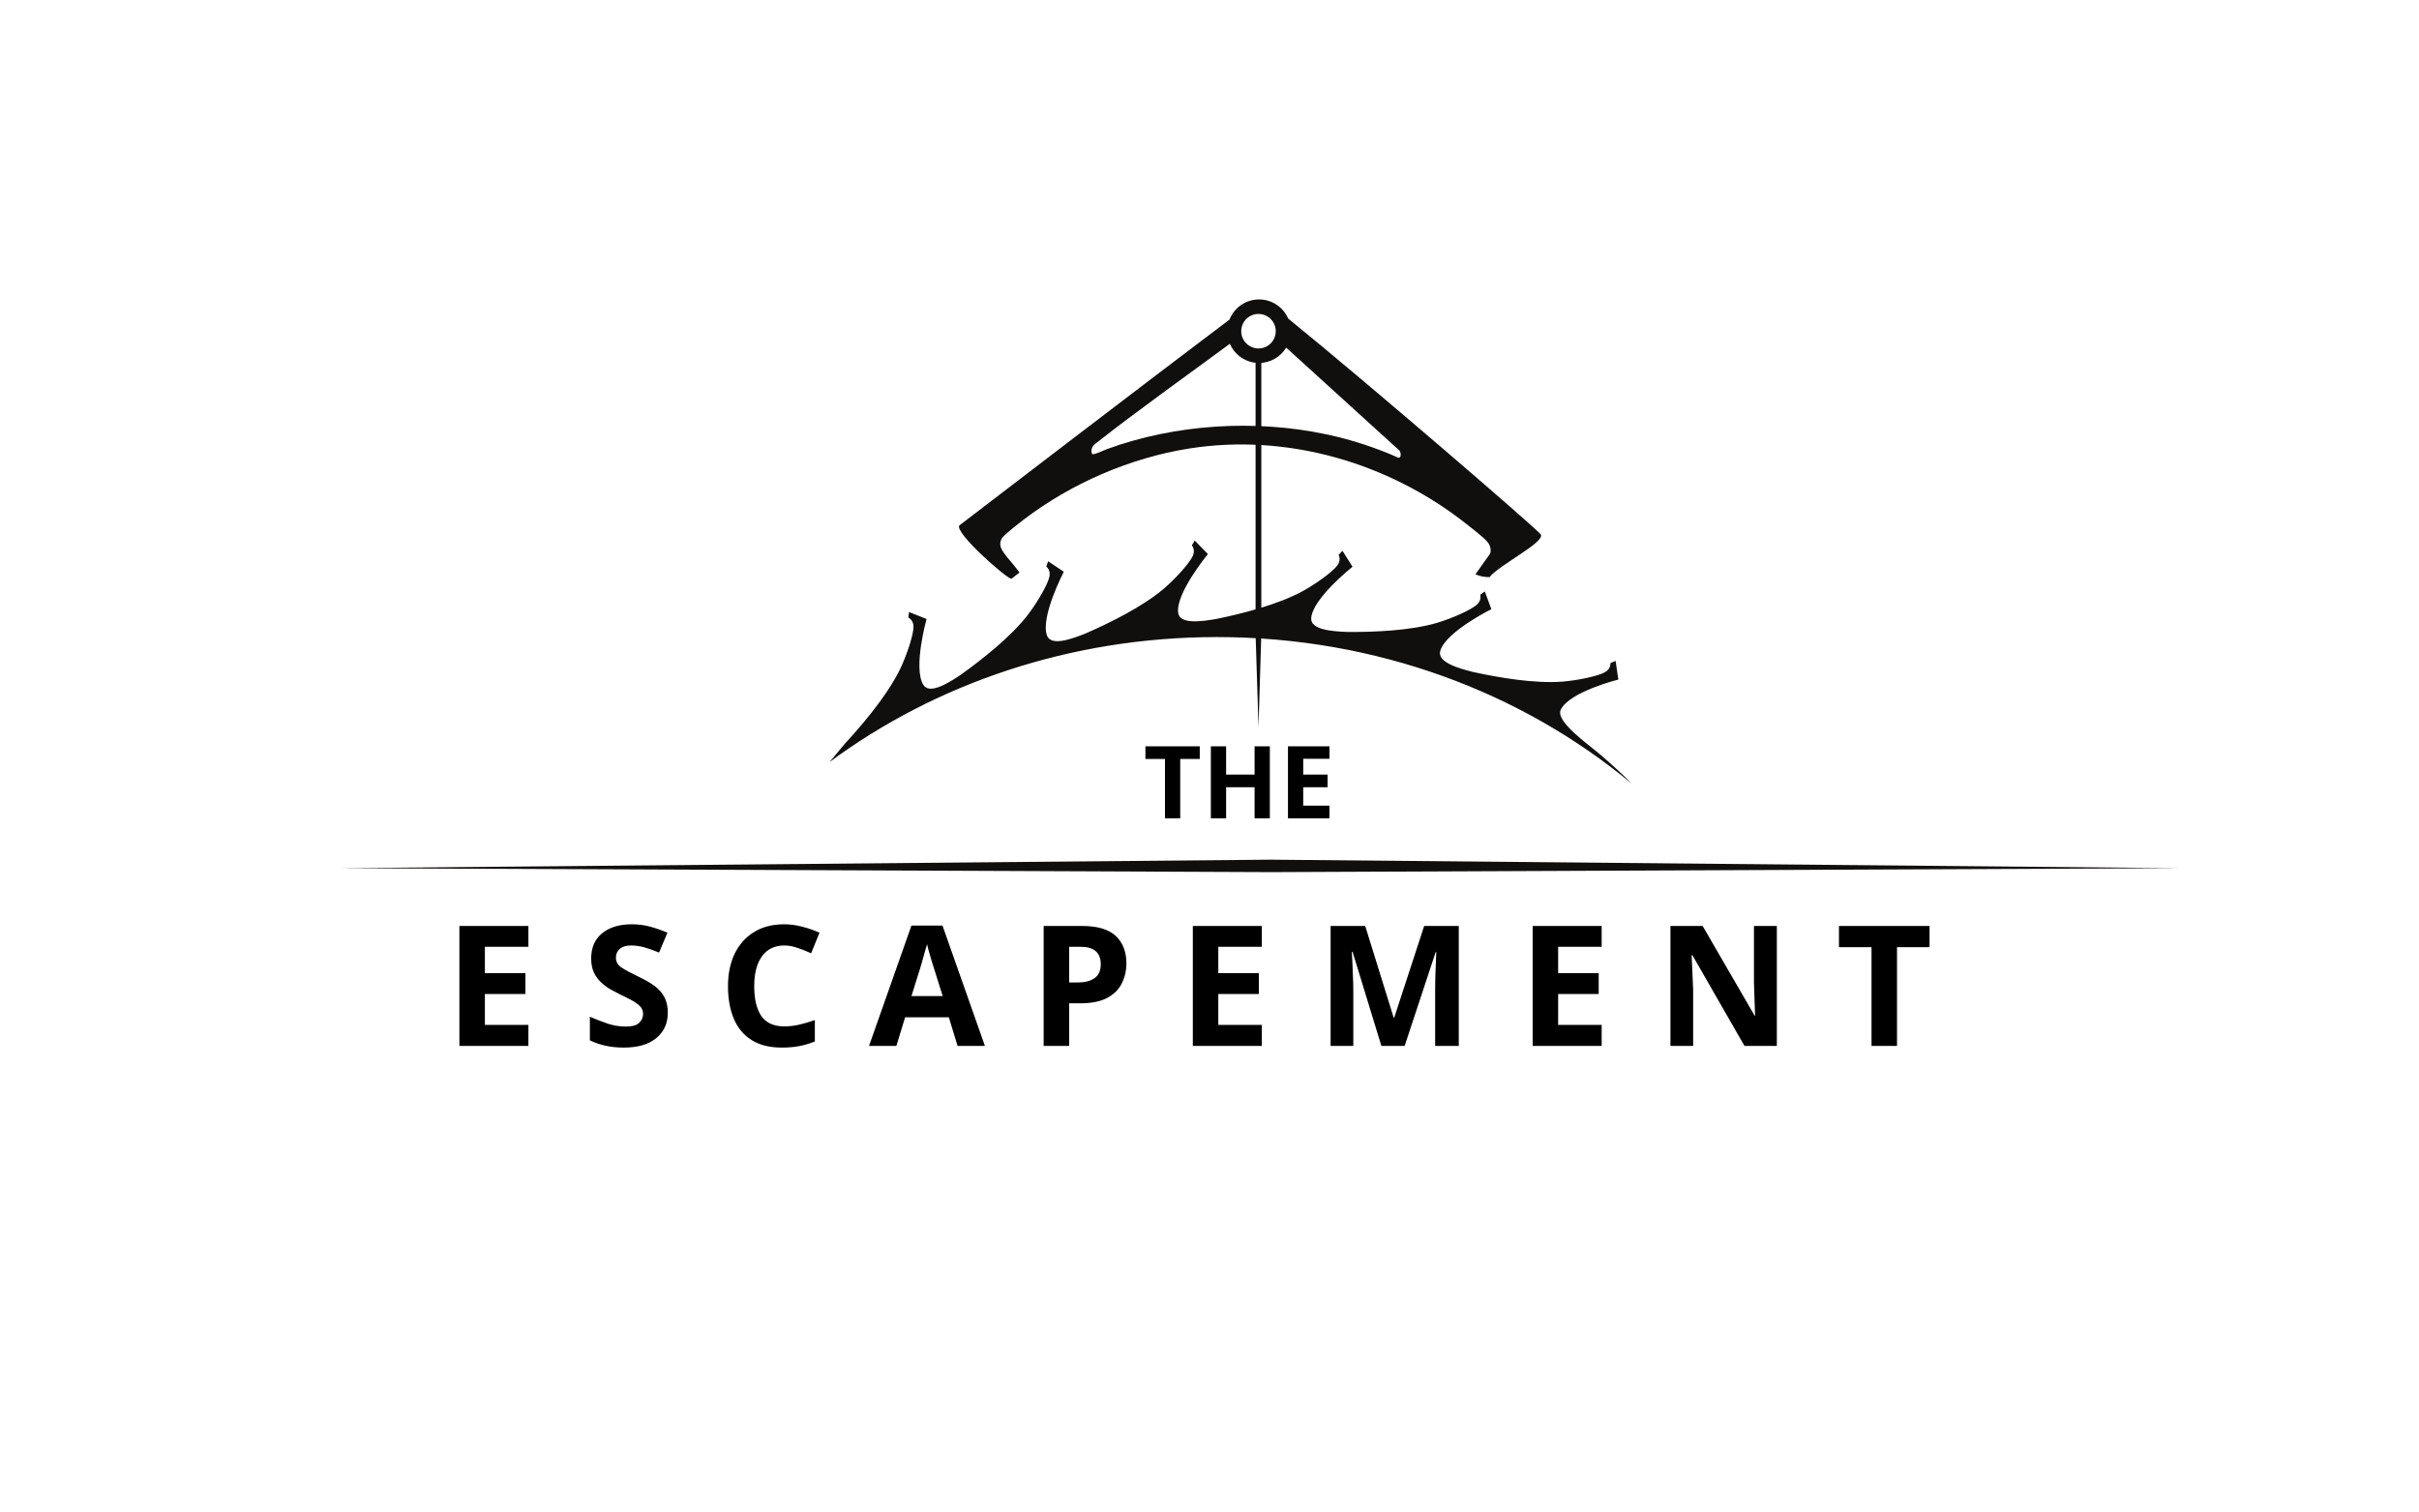
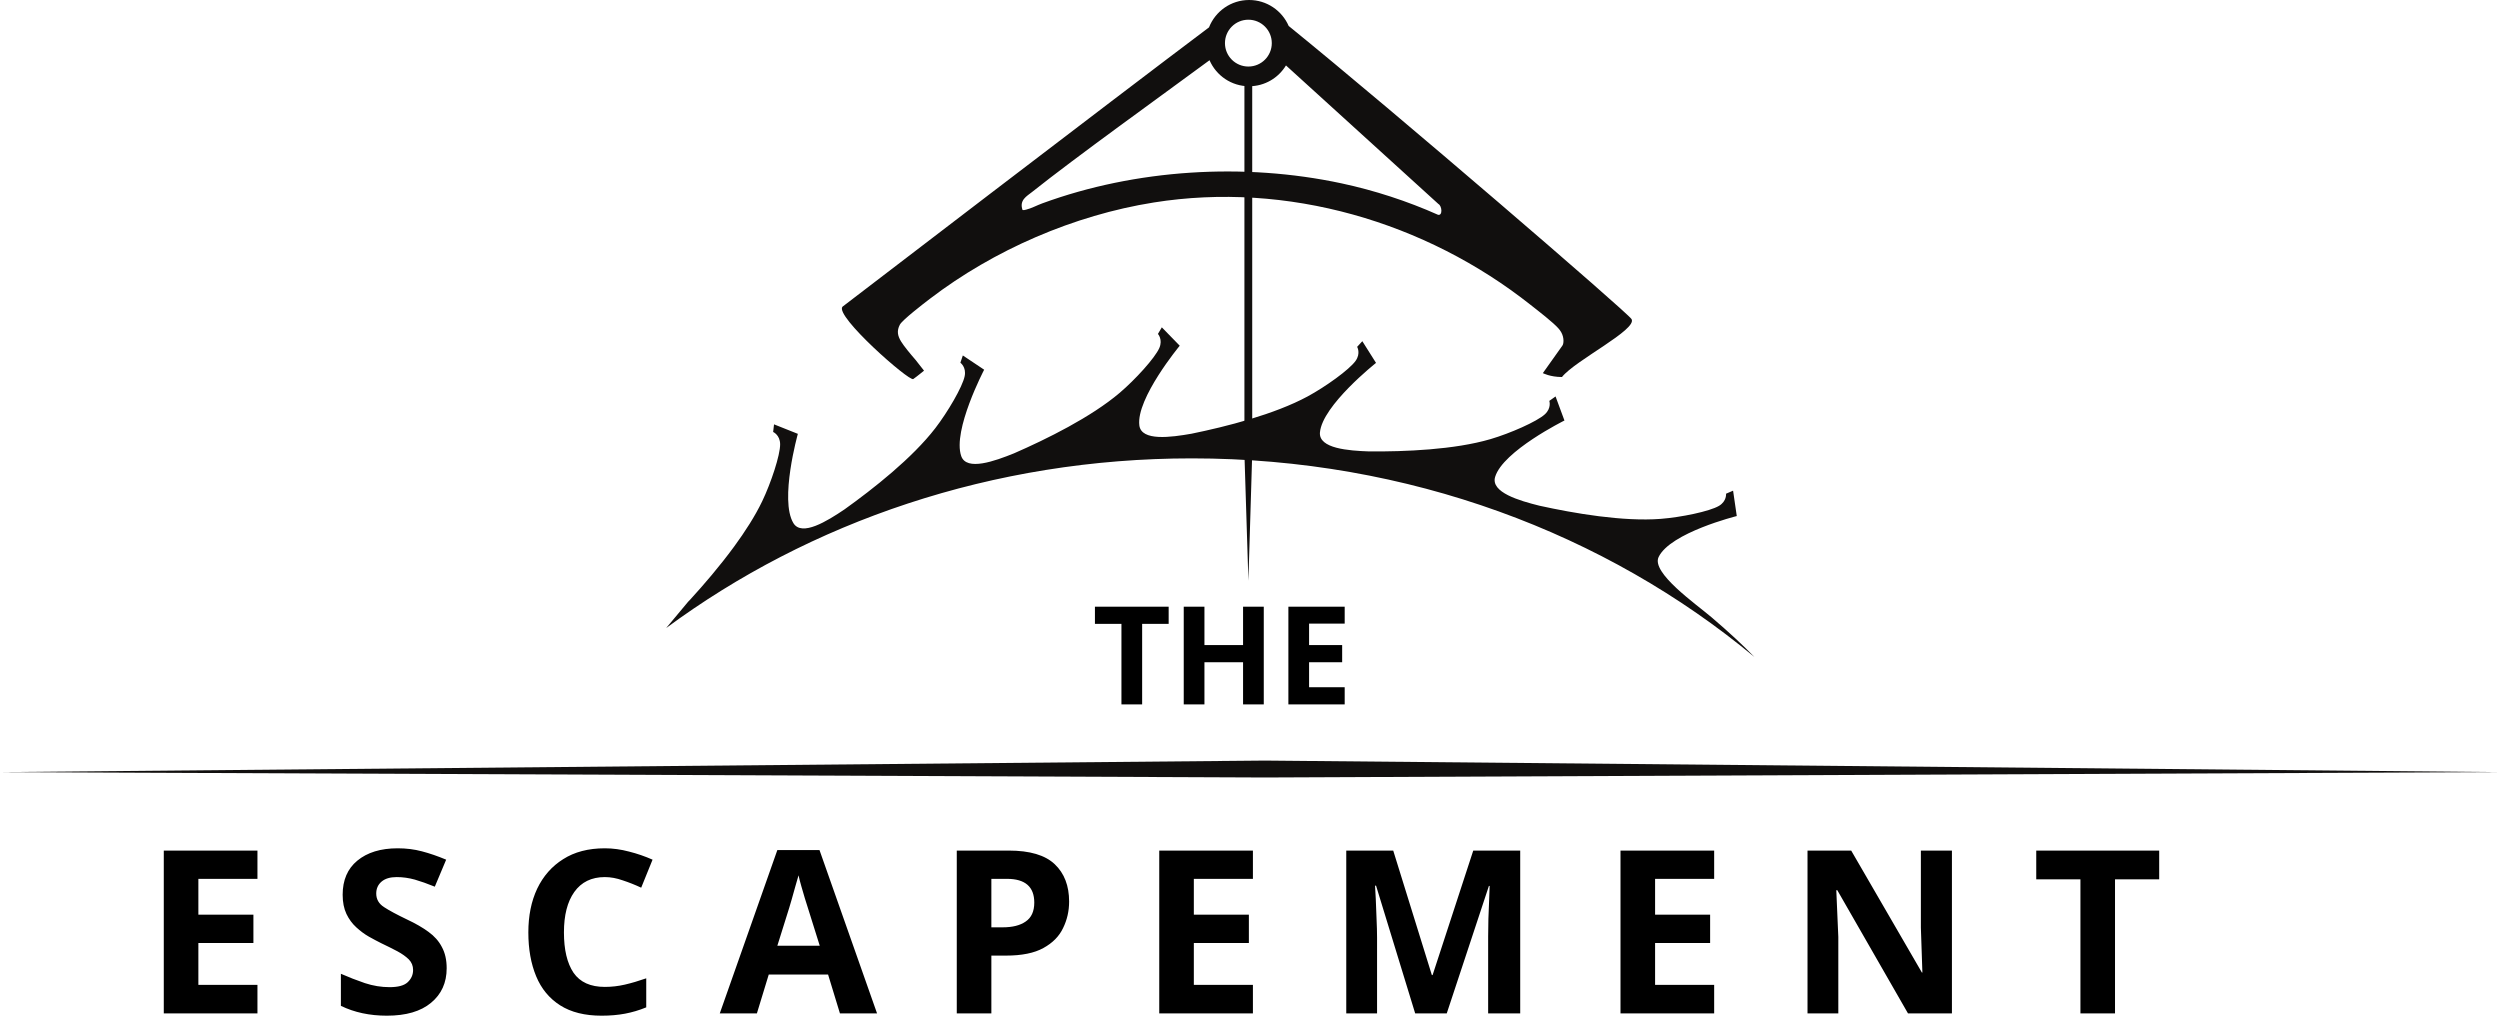
- <svg xmlns="http://www.w3.org/2000/svg" width="203.2mm" height="127mm" viewBox="0 0 203.2 127" version="1.1" id="svg1" xml:space="preserve">
+ <svg xmlns="http://www.w3.org/2000/svg" width="154.725mm" height="63.058mm" viewBox="0 0 154.725 63.058" version="1.1" id="svg1" xml:space="preserve">
  <defs id="defs1">
-     <clipPath clipPathUnits="userSpaceOnUse" id="clipPath3">
-       <path d="M 0,360 H 576 V 0 H 0 Z" transform="translate(-209.4242,-192.762)" id="path3" />
+     <clipPath clipPathUnits="userSpaceOnUse" id="clipPath3-8">
+       <path d="M 0,360 H 576 V 0 H 0 Z" transform="translate(-209.4242,-192.762)" id="path3-3" />
    </clipPath>
-     <clipPath clipPathUnits="userSpaceOnUse" id="clipPath5">
-       <path d="M 0,360 H 576 V 0 H 0 Z" transform="translate(-300.3396,-209.078)" id="path5" />
+     <clipPath clipPathUnits="userSpaceOnUse" id="clipPath5-9">
+       <path d="M 0,360 H 576 V 0 H 0 Z" transform="translate(-300.3396,-209.078)" id="path5-0" />
    </clipPath>
    <clipPath clipPathUnits="userSpaceOnUse" id="clipPath7">
      <path d="M 0,360 H 576 V 0 H 0 Z" transform="translate(-363.1804,-234.7491)" id="path7" />
    </clipPath>
  </defs>
-   <g id="layer1" transform="translate(-220)">
-     <text xml:space="preserve" style="font-weight:900;font-size:14.111px;line-height:0;font-family:Cinzel;-inkscape-font-specification:'Cinzel Heavy';text-align:start;writing-mode:lr-tb;direction:ltr;text-anchor:start;fill:#000000;stroke-width:0.265" x="257.325" y="87.878" id="text2">
-       <tspan id="tspan2" x="257.325" y="87.878" style="font-size:14.111px;fill:#000000;stroke-width:0.265">E S C A P E M E N T</tspan>
-     </text>
-     <text xml:space="preserve" style="font-weight:900;font-size:8.467px;line-height:0;font-family:Cinzel;-inkscape-font-specification:'Cinzel Heavy';text-align:start;writing-mode:lr-tb;direction:ltr;text-anchor:start;fill:#000000;stroke-width:0.265" x="316.047" y="68.753" id="text3">
-       <tspan id="tspan3" x="316.047" y="68.753" style="font-size:8.467px;fill:#000000;stroke-width:0.265">THE</tspan>
-     </text>
-   </g>
-   <g id="layer-MC0" transform="matrix(0.2645833,0,0,0.2645833,1e-5,0)">
-     <path id="path1" d="M 0,0 221.917,2.027 438.59,0 221.917,-0.941 Z" style="fill:#110f0e;fill-opacity:1;fill-rule:nonzero;stroke:none" transform="matrix(1.333333,0,0,-1.333333,107.5397,275.7007)" />
-     <path id="path2" d="M 0,0 V 0 L -0.001,-0.001 C -2.508,-3.419 -5.311,-6.676 -7.677,-9.264 -7.799,-9.39 -7.924,-9.518 -8.05,-9.648 l -3.851,-4.614 c 25.174,18.61 57.262,29.769 92.219,29.769 38.035,0 72.68,-13.207 98.71,-34.855 -1.945,2.008 -4.408,4.307 -7.498,6.948 -2.753,2.354 -10.637,7.82 -9.321,10.591 2.035,4.287 13.714,7.197 13.714,7.197 l -0.646,4.453 -1.235,-0.534 c 0,0 0.151,-1.309 -1.245,-2.135 -1.643,-0.971 -6.675,-2.004 -10.223,-2.279 -6.602,-0.51 -15.192,0.969 -21.27,2.309 -3.514,0.876 -8.597,2.341 -7.773,5.057 1.377,4.541 12.16,9.89 12.16,9.89 l -1.559,4.221 -1.096,-0.779 c 0,0 0.42,-1.249 -0.774,-2.347 -1.405,-1.292 -6.112,-3.349 -9.526,-4.355 -6.352,-1.872 -15.061,-2.211 -21.285,-2.164 -3.62,0.127 -8.896,0.503 -8.655,3.331 0.403,4.728 9.838,12.201 9.838,12.201 l -2.402,3.806 -0.91,-0.991 c 0,0 0.67,-1.134 -0.27,-2.457 -1.105,-1.555 -5.282,-4.545 -8.412,-6.239 -5.824,-3.152 -14.272,-5.294 -20.37,-6.542 -3.567,-0.629 -8.806,-1.358 -9.158,1.458 -0.589,4.709 7.086,13.98 7.086,13.98 l -3.141,3.223 -0.684,-1.158 c 0,0 0.892,-0.97 0.247,-2.459 C 73.862,33.127 70.398,29.333 67.689,27.026 62.648,22.732 54.83,18.88 49.125,16.391 c -3.358,-1.356 -8.332,-3.159 -9.262,-0.478 -1.555,4.484 4.025,15.149 4.025,15.149 l -3.742,2.499 -0.429,-1.275 c 0,0 1.074,-0.764 0.753,-2.354 C 40.093,28.061 37.493,23.63 35.323,20.81 31.285,15.562 24.439,10.169 19.376,6.549 16.373,4.523 11.883,1.726 10.416,4.156 7.963,8.218 11.203,19.81 11.203,19.81 L 7.023,21.476 6.868,20.14 c 0,0 1.21,-0.524 1.227,-2.146 C 8.114,16.086 6.493,11.211 4.957,8.002 3.709,5.394 1.943,2.648 0,0" style="fill:#110f0e;fill-opacity:1;fill-rule:nonzero;stroke:none" transform="matrix(1.333333,0,0,-1.333333,279.2323,222.984)" clip-path="url(#clipPath3)" />
-     <path id="path4" d="M 0,0 -0.67,-22.269 -1.369,0 V 66.512 H 0 Z" style="fill:#110f0e;fill-opacity:1;fill-rule:nonzero;stroke:none" transform="matrix(1.333333,0,0,-1.333333,400.4528,201.2293)" clip-path="url(#clipPath5)" />
-     <path id="path6" d="M 0,0 C 0.126,-0.198 0.308,-0.536 0.471,-0.727 0.308,-0.536 0.126,-0.198 0,0 m -30.252,16.257 c -5.384,2.401 -11.158,4.28 -16.934,5.514 -17.101,3.653 -36.057,2.502 -52.484,-3.513 -0.89,-0.325 -1.964,-0.896 -2.852,-1.107 -0.202,-0.048 -0.403,-0.106 -0.612,-0.059 -0.612,1.735 0.745,2.424 1.652,3.146 7.742,6.166 22.398,16.68 31.152,23.132 1.162,-2.686 3.833,-4.567 6.945,-4.567 2.744,0 5.139,1.466 6.466,3.651 L -30.18,18.151 c 0.65,-0.344 0.777,-2.116 -0.072,-1.894 m -33.263,34.22 c 2.269,0 4.108,-1.839 4.108,-4.108 0,-2.269 -1.839,-4.108 -4.108,-4.108 -2.269,0 -4.108,1.839 -4.108,4.108 0,2.269 1.839,4.108 4.108,4.108 m 67.22,-52.52 c -0.684,1.137 -41.285,36.115 -60.151,51.425 -1.165,2.678 -3.831,4.553 -6.939,4.553 -3.201,0 -5.932,-1.992 -7.037,-4.802 C -87.095,36.609 -134.721,0.13 -134.721,0.13 c -1.442,-1.594 11.726,-13.171 12.412,-12.695 0.685,0.477 1.889,1.473 1.889,1.473 l -1.504,1.914 c -0.912,1.044 -2.024,2.393 -2.524,3.212 -0.614,1.004 -0.771,1.867 -0.211,2.939 0.433,0.831 4.25,3.764 5.249,4.527 11.256,8.594 25.275,14.678 39.309,16.914 23.394,3.728 47.649,-3.365 66.117,-17.98 1.248,-0.988 3.985,-3.078 4.917,-4.172 0.102,-0.119 0.299,-0.368 0.43,-0.603 0.586,-1.032 0.419,-2.12 0.21,-2.351 -0.001,-0.007 -0.002,-0.012 -0.004,-0.015 l -3.423,-4.817 c 0,0 1.29,-0.685 3.354,-0.684 2.298,2.91 13.299,8.345 12.205,10.165" style="fill:#110f0e;fill-opacity:1;fill-rule:nonzero;stroke:none" transform="matrix(1.333333,0,0,-1.333333,484.2405,167.0012)" clip-path="url(#clipPath7)" />
+   <g id="layer1" transform="translate(-54.09209,-175.4315)">
+     <g id="g1" transform="translate(25.63886,150.2728)">
+       <g id="layer1-5" transform="translate(-220)">
+         <text xml:space="preserve" style="font-weight:900;font-size:14.111px;line-height:0;font-family:Cinzel;-inkscape-font-specification:'Cinzel Heavy';text-align:start;writing-mode:lr-tb;direction:ltr;text-anchor:start;fill:#000000;stroke-width:0.265" x="257.325" y="87.878" id="text2">
+           <tspan id="tspan2" x="257.325" y="87.878" style="font-size:14.111px;fill:#000000;stroke-width:0.265">E S C A P E M E N T</tspan>
+         </text>
+         <text xml:space="preserve" style="font-weight:900;font-size:8.467px;line-height:0;font-family:Cinzel;-inkscape-font-specification:'Cinzel Heavy';text-align:start;writing-mode:lr-tb;direction:ltr;text-anchor:start;fill:#000000;stroke-width:0.265" x="316.047" y="68.753" id="text3">
+           <tspan id="tspan3" x="316.047" y="68.753" style="font-size:8.467px;fill:#000000;stroke-width:0.265">THE</tspan>
+         </text>
+       </g>
+       <g id="layer-MC0-2" transform="matrix(0.2645833,0,0,0.2645833,1e-5,0)">
+         <path id="path1-2" d="M 0,0 221.917,2.027 438.59,0 221.917,-0.941 Z" style="fill:#110f0e;fill-opacity:1;fill-rule:nonzero;stroke:none" transform="matrix(1.333333,0,0,-1.333333,107.5397,275.7007)" />
+         <path id="path2-7" d="M 0,0 V 0 L -0.001,-0.001 C -2.508,-3.419 -5.311,-6.676 -7.677,-9.264 -7.799,-9.39 -7.924,-9.518 -8.05,-9.648 l -3.851,-4.614 c 25.174,18.61 57.262,29.769 92.219,29.769 38.035,0 72.68,-13.207 98.71,-34.855 -1.945,2.008 -4.408,4.307 -7.498,6.948 -2.753,2.354 -10.637,7.82 -9.321,10.591 2.035,4.287 13.714,7.197 13.714,7.197 l -0.646,4.453 -1.235,-0.534 c 0,0 0.151,-1.309 -1.245,-2.135 -1.643,-0.971 -6.675,-2.004 -10.223,-2.279 -6.602,-0.51 -15.192,0.969 -21.27,2.309 -3.514,0.876 -8.597,2.341 -7.773,5.057 1.377,4.541 12.16,9.89 12.16,9.89 l -1.559,4.221 -1.096,-0.779 c 0,0 0.42,-1.249 -0.774,-2.347 -1.405,-1.292 -6.112,-3.349 -9.526,-4.355 -6.352,-1.872 -15.061,-2.211 -21.285,-2.164 -3.62,0.127 -8.896,0.503 -8.655,3.331 0.403,4.728 9.838,12.201 9.838,12.201 l -2.402,3.806 -0.91,-0.991 c 0,0 0.67,-1.134 -0.27,-2.457 -1.105,-1.555 -5.282,-4.545 -8.412,-6.239 -5.824,-3.152 -14.272,-5.294 -20.37,-6.542 -3.567,-0.629 -8.806,-1.358 -9.158,1.458 -0.589,4.709 7.086,13.98 7.086,13.98 l -3.141,3.223 -0.684,-1.158 c 0,0 0.892,-0.97 0.247,-2.459 C 73.862,33.127 70.398,29.333 67.689,27.026 62.648,22.732 54.83,18.88 49.125,16.391 c -3.358,-1.356 -8.332,-3.159 -9.262,-0.478 -1.555,4.484 4.025,15.149 4.025,15.149 l -3.742,2.499 -0.429,-1.275 c 0,0 1.074,-0.764 0.753,-2.354 C 40.093,28.061 37.493,23.63 35.323,20.81 31.285,15.562 24.439,10.169 19.376,6.549 16.373,4.523 11.883,1.726 10.416,4.156 7.963,8.218 11.203,19.81 11.203,19.81 L 7.023,21.476 6.868,20.14 c 0,0 1.21,-0.524 1.227,-2.146 C 8.114,16.086 6.493,11.211 4.957,8.002 3.709,5.394 1.943,2.648 0,0" style="fill:#110f0e;fill-opacity:1;fill-rule:nonzero;stroke:none" transform="matrix(1.333333,0,0,-1.333333,279.2323,222.984)" clip-path="url(#clipPath3-8)" />
+         <path id="path4-3" d="M 0,0 -0.67,-22.269 -1.369,0 V 66.512 H 0 Z" style="fill:#110f0e;fill-opacity:1;fill-rule:nonzero;stroke:none" transform="matrix(1.333333,0,0,-1.333333,400.4528,201.2293)" clip-path="url(#clipPath5-9)" />
+         <path id="path6" d="M 0,0 C 0.126,-0.198 0.308,-0.536 0.471,-0.727 0.308,-0.536 0.126,-0.198 0,0 m -30.252,16.257 c -5.384,2.401 -11.158,4.28 -16.934,5.514 -17.101,3.653 -36.057,2.502 -52.484,-3.513 -0.89,-0.325 -1.964,-0.896 -2.852,-1.107 -0.202,-0.048 -0.403,-0.106 -0.612,-0.059 -0.612,1.735 0.745,2.424 1.652,3.146 7.742,6.166 22.398,16.68 31.152,23.132 1.162,-2.686 3.833,-4.567 6.945,-4.567 2.744,0 5.139,1.466 6.466,3.651 L -30.18,18.151 c 0.65,-0.344 0.777,-2.116 -0.072,-1.894 m -33.263,34.22 c 2.269,0 4.108,-1.839 4.108,-4.108 0,-2.269 -1.839,-4.108 -4.108,-4.108 -2.269,0 -4.108,1.839 -4.108,4.108 0,2.269 1.839,4.108 4.108,4.108 m 67.22,-52.52 c -0.684,1.137 -41.285,36.115 -60.151,51.425 -1.165,2.678 -3.831,4.553 -6.939,4.553 -3.201,0 -5.932,-1.992 -7.037,-4.802 C -87.095,36.609 -134.721,0.13 -134.721,0.13 c -1.442,-1.594 11.726,-13.171 12.412,-12.695 0.685,0.477 1.889,1.473 1.889,1.473 l -1.504,1.914 c -0.912,1.044 -2.024,2.393 -2.524,3.212 -0.614,1.004 -0.771,1.867 -0.211,2.939 0.433,0.831 4.25,3.764 5.249,4.527 11.256,8.594 25.275,14.678 39.309,16.914 23.394,3.728 47.649,-3.365 66.117,-17.98 1.248,-0.988 3.985,-3.078 4.917,-4.172 0.102,-0.119 0.299,-0.368 0.43,-0.603 0.586,-1.032 0.419,-2.12 0.21,-2.351 -0.001,-0.007 -0.002,-0.012 -0.004,-0.015 l -3.423,-4.817 c 0,0 1.29,-0.685 3.354,-0.684 2.298,2.91 13.299,8.345 12.205,10.165" style="fill:#110f0e;fill-opacity:1;fill-rule:nonzero;stroke:none" transform="matrix(1.333333,0,0,-1.333333,484.2405,167.0012)" clip-path="url(#clipPath7)" />
+       </g>
+     </g>
  </g>
</svg>
